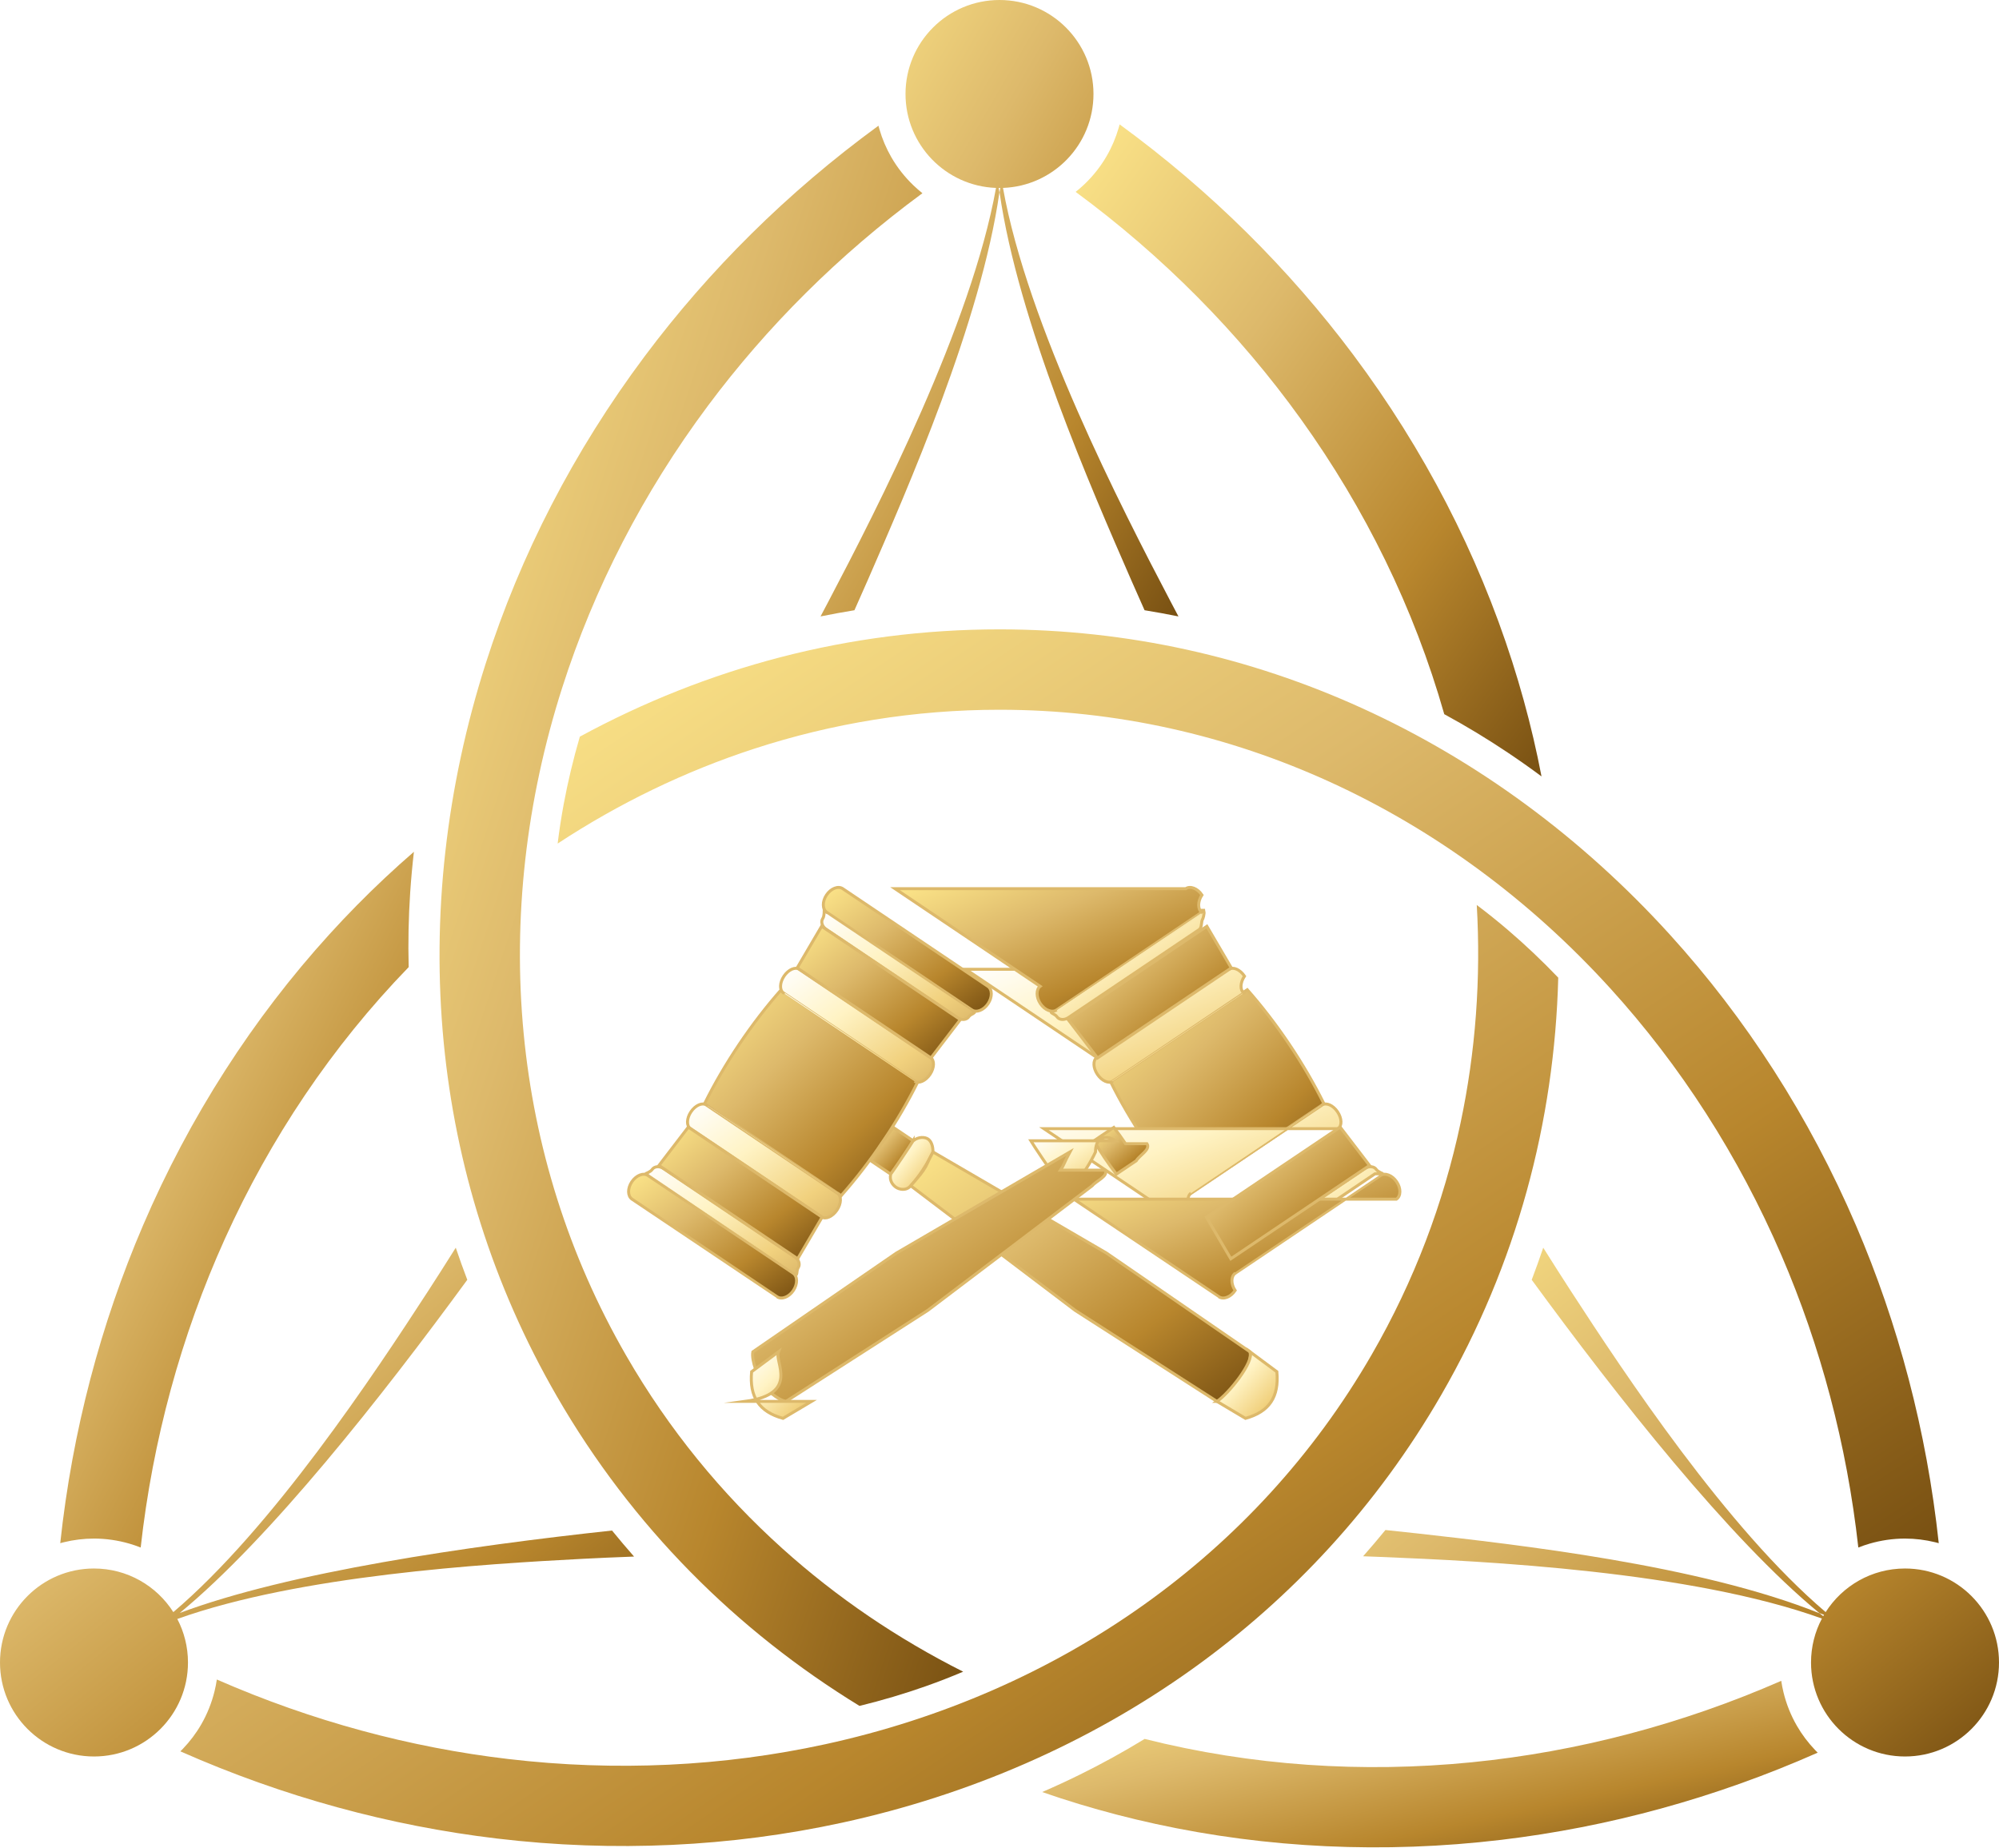
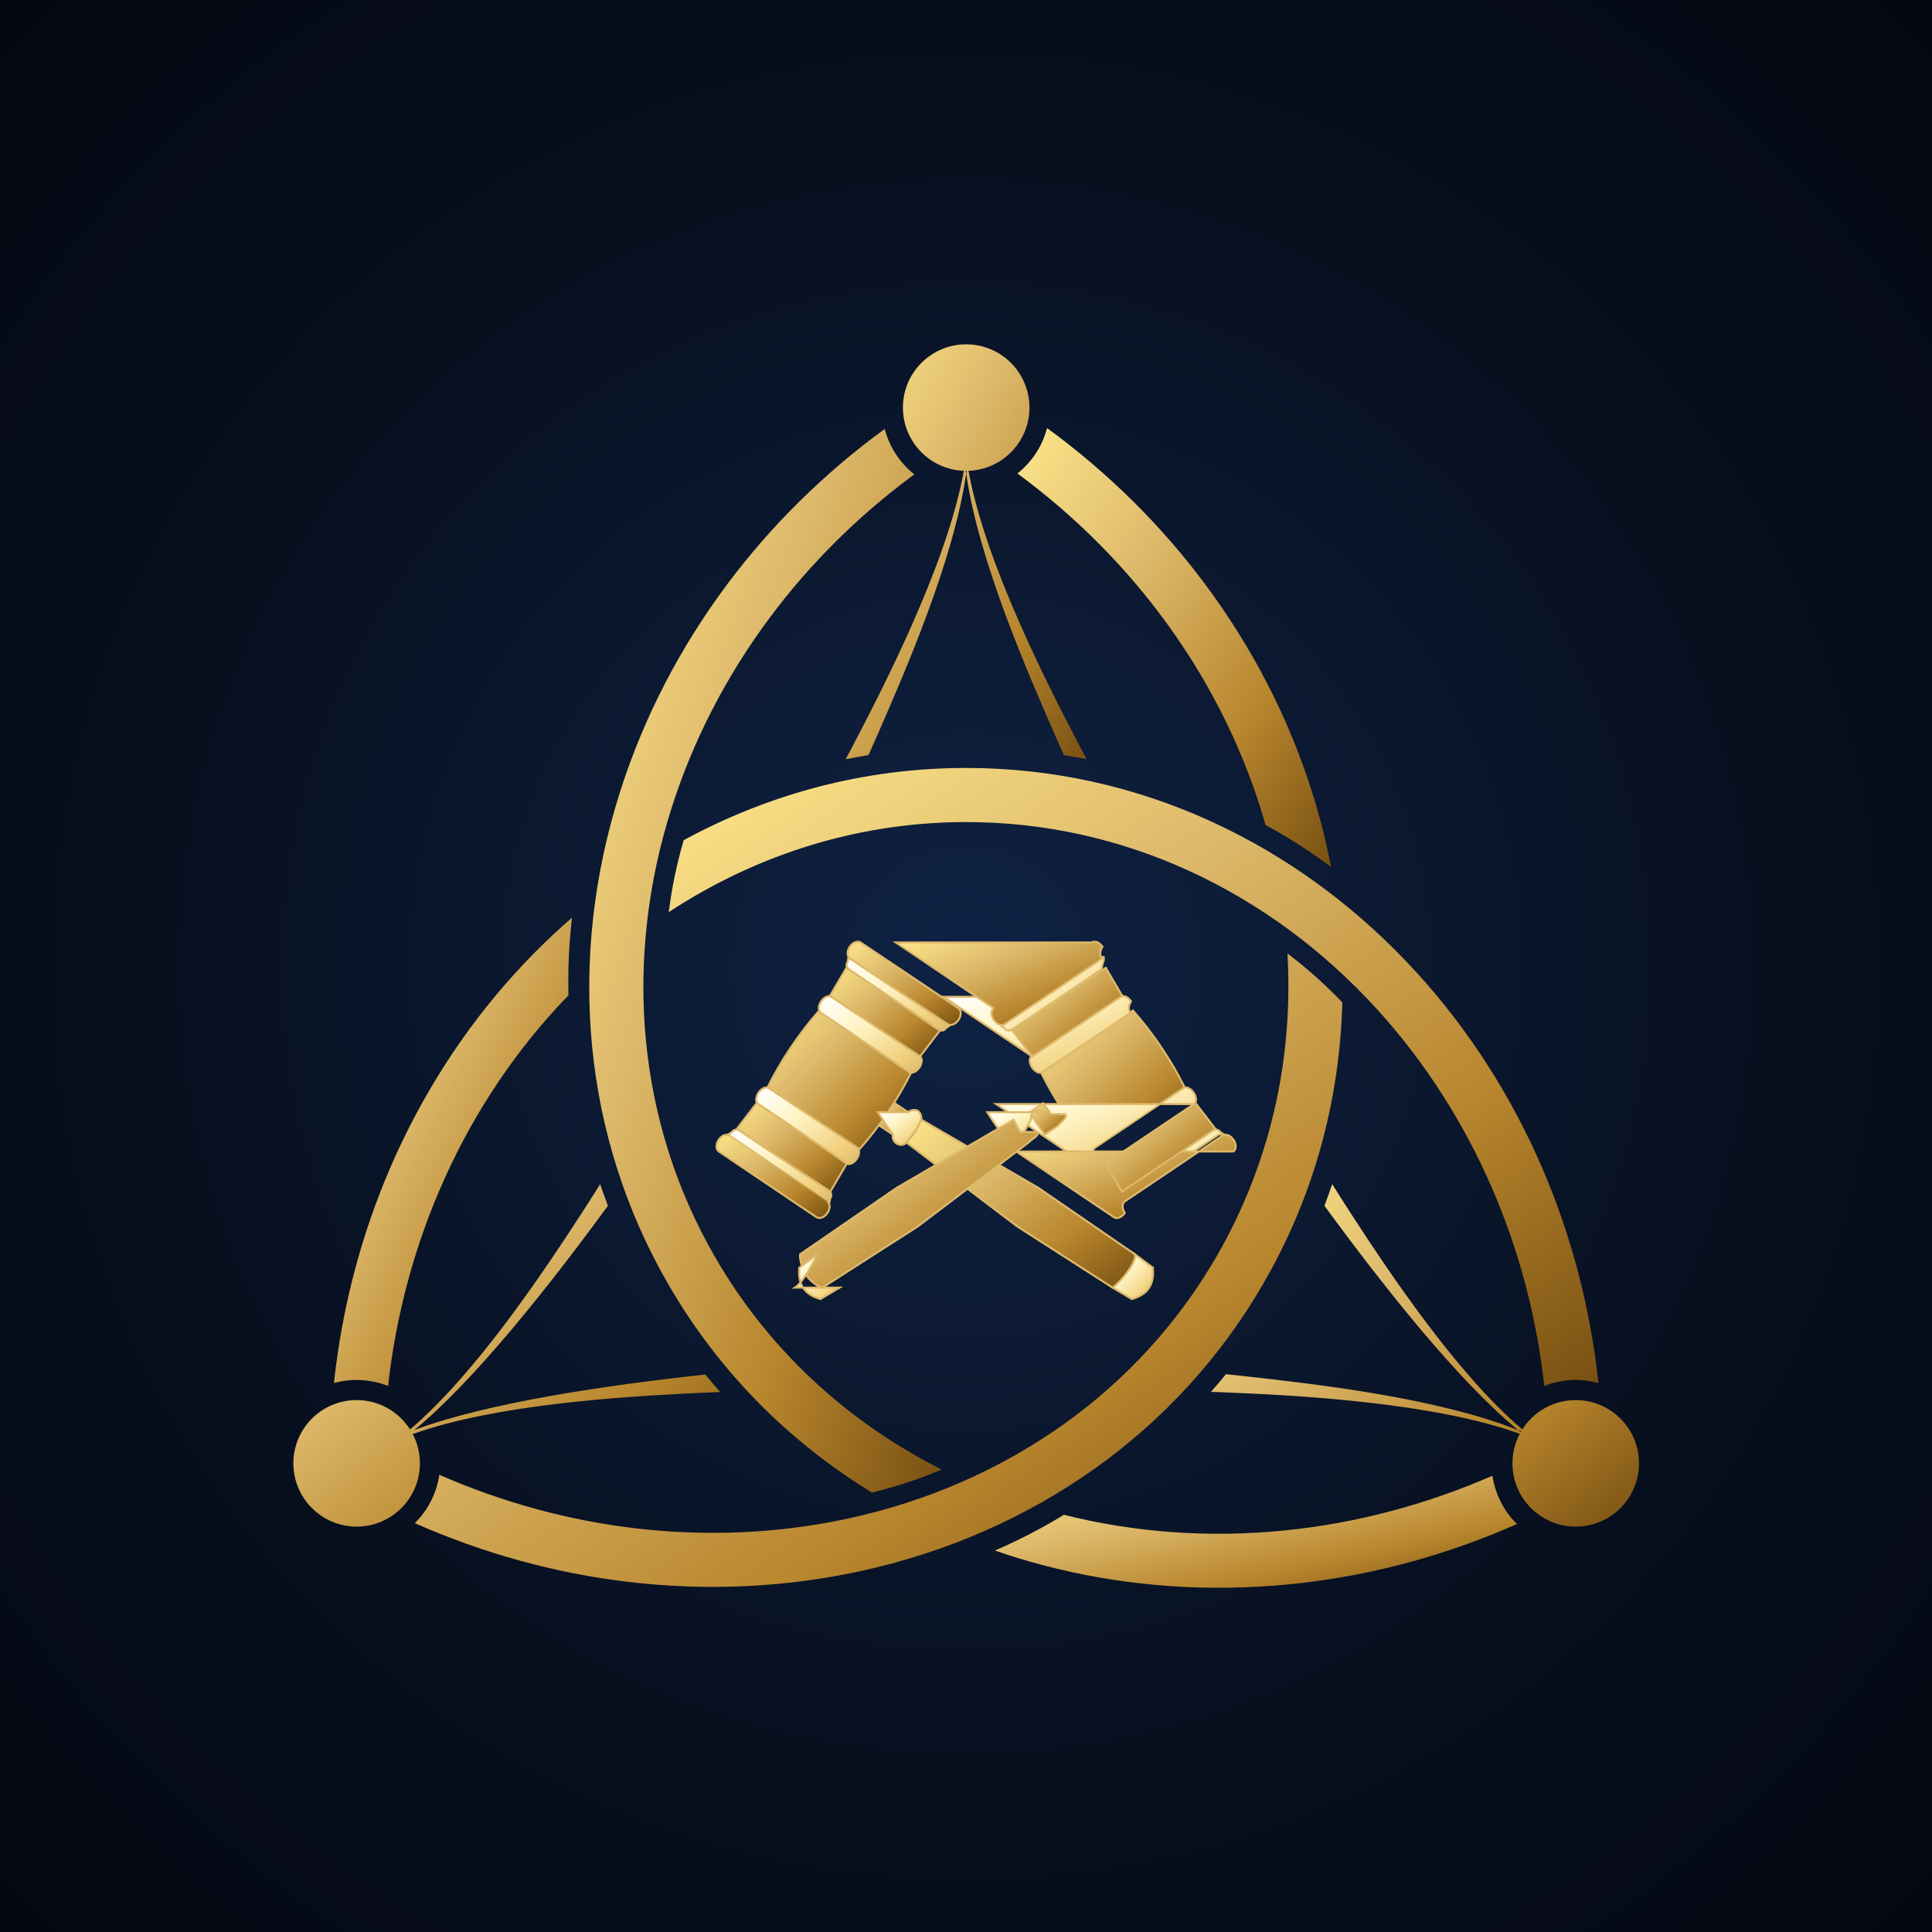
- <svg xmlns="http://www.w3.org/2000/svg" version="1.1" viewBox="0 0 9402.6 8688.72" style="shape-rendering:geometricPrecision; text-rendering:geometricPrecision; fill-rule:evenodd; clip-rule:evenodd">
+ <svg xmlns="http://www.w3.org/2000/svg" version="1.1" viewBox="-2050 -2406 13500 13500" width="512" height="512" style="shape-rendering:geometricPrecision; text-rendering:geometricPrecision; fill-rule:evenodd; clip-rule:evenodd">
  <defs>
-     <linearGradient id="coreFavGold" x1="0%" y1="0%" x2="100%" y2="100%">
+     <radialGradient id="coreBgAzulProfundo" cx="50%" cy="50%" r="70%">
+       <stop offset="0%" stop-color="#0f2244" />
+       <stop offset="65%" stop-color="#070e1c" />
+       <stop offset="100%" stop-color="#040812" />
+     </radialGradient>
+     <linearGradient id="coreIconGold" x1="0%" y1="0%" x2="100%" y2="100%">
      <stop offset="0%" stop-color="#FDE68A" />
      <stop offset="35%" stop-color="#DDB96B" />
      <stop offset="70%" stop-color="#B8862D" />
      <stop offset="100%" stop-color="#785012" />
    </linearGradient>
-     <linearGradient id="coreFavLight" x1="0%" y1="0%" x2="100%" y2="100%">
+     <linearGradient id="coreIconLight" x1="0%" y1="0%" x2="100%" y2="100%">
      <stop offset="0%" stop-color="#FFFFFF" />
      <stop offset="40%" stop-color="#FFF3C4" />
      <stop offset="80%" stop-color="#F1D17E" />
      <stop offset="100%" stop-color="#DDB96B" />
    </linearGradient>
-     <linearGradient id="coreFavDark" x1="0%" y1="0%" x2="100%" y2="100%">
+     <linearGradient id="coreIconDark" x1="0%" y1="0%" x2="100%" y2="100%">
      <stop offset="0%" stop-color="#C29235" />
      <stop offset="50%" stop-color="#936214" />
      <stop offset="100%" stop-color="#553606" />
    </linearGradient>
    <style type="text/css">
      .core-str0 {stroke:#DDB96B;stroke-width:14;stroke-miterlimit:22}
-       .core-fil2 {fill:url(#coreFavLight)}
-       .core-fil1 {fill:url(#coreFavGold)}
-       .core-fil0 {fill:url(#coreFavGold);fill-rule:nonzero}
+       .core-fil2 {fill:url(#coreIconLight)}
+       .core-fil1 {fill:url(#coreIconGold)}
+       .core-fil0 {fill:url(#coreIconGold);fill-rule:nonzero}
    </style>
  </defs>
+   <rect x="-2050" y="-2406" width="13500" height="13500" fill="url(#coreBgAzulProfundo)" />
  <g id="Camada_x0020_1">
    <path class="core-fil0" d="M2727.34 3464.77c-30.62,104.93 -56.07,210.94 -75.69,316.46 -11.52,62.01 -21.13,124.22 -28.68,186.32 287.89,-189.07 598.66,-340.1 926.57,-446.71 365.57,-118.86 752.15,-182.65 1151.76,-182.65 549.61,0 1074.37,120.67 1553.63,339.31 497,226.74 944.28,558.71 1318.82,970.55 330.12,363 604.01,787.9 806.14,1257.59 182.7,424.57 306.87,886.4 361,1372.84 17.27,-6.85 34.92,-12.91 52.92,-18.15 53.49,-15.56 109.47,-23.9 166.71,-23.9 48.31,0 95.9,5.98 142.02,17.27 5.6,1.37 11.15,2.82 16.69,4.35 -56.75,-528.48 -190.69,-1031.14 -389.14,-1493.96 -219.28,-511.41 -517.41,-974.42 -877.22,-1370.06 -410.76,-451.68 -901.53,-815.46 -1446.99,-1063.55 -524.75,-238.66 -1100.46,-370.37 -1704.59,-370.37 -355.1,0 -699.81,45.29 -1029.58,130.87 -330.3,85.71 -646.62,211.99 -944.38,373.79z" />
    <path class="core-fil0" d="M1929.36 4198.48c4.26,-64.04 10.13,-128.1 17.54,-192.23 -46.22,39.96 -91.63,80.88 -136.23,122.68 -89.91,84.29 -176.97,172.74 -260.95,265.09 -359.81,395.64 -657.94,858.64 -877.23,1370.06 -198.43,462.82 -332.38,965.48 -389.13,1493.96 5.54,-1.52 11.1,-2.98 16.69,-4.35 46.11,-11.29 93.71,-17.27 142.02,-17.27 57.24,0 113.2,8.34 166.7,23.9 18.01,5.24 35.68,11.3 52.94,18.16 56.15,-503.6 189.62,-995.57 396.62,-1453.29 212.06,-468.93 501.4,-902.49 863.89,-1276.49 -3.05,-117.85 -0.55,-234.52 7.14,-350.21z" />
    <path class="core-fil0" d="M7258.84 5868.35c48.47,77.17 92.61,146.29 129.91,203.75 254.58,392.26 733.28,1115.11 1198.56,1510.17 78.44,-123.28 216.27,-205.08 373.22,-205.08 244.15,0 442.07,197.93 442.07,442.08 0,244.16 -197.92,442.08 -442.07,442.08 -244.16,0 -442.08,-197.92 -442.08,-442.08 0,-74.67 18.54,-144.99 51.22,-206.67 -615.5,-222.07 -1575.88,-269.87 -2081.74,-290.07 -23.77,-0.95 -49.29,-1.91 -76.25,-2.86 35.67,-40.41 70.65,-81.58 104.9,-123.52 51.46,5.27 102.95,10.78 154.48,16.59 462.29,52.2 1319.75,147.03 1888.2,375.36 5.51,4.53 11.01,9 16.48,13.41 1.26,-2.22 2.54,-4.42 3.83,-6.62 -7.42,-2.86 -14.91,-5.71 -22.46,-8.55 -424.37,-349.24 -949.61,-1016.14 -1352.45,-1566.97 19.06,-50.12 37.12,-100.46 54.19,-151.03z" />
    <path class="core-fil0" d="M7329.44 4598.26c-75.56,-78.98 -154.64,-154.03 -236.22,-223.77 -47.94,-40.99 -97.01,-80.42 -147.01,-118.01 19.8,343.86 -4.8,688.51 -76.42,1025.8 -79.85,376.02 -217.89,742.71 -417.69,1088.78 -274.81,475.98 -641.7,870.1 -1070.67,1175.83 -444.86,317.04 -956,538.41 -1499.92,656.86 -479.43,104.4 -984.35,129.15 -1492.17,69.34 -459.04,-54.06 -921.08,-177.44 -1369.42,-373.78 -2.7,18.38 -6.28,36.69 -10.75,54.91 -13.28,54.1 -34.04,106.75 -62.65,156.32 -24.16,41.84 -53.14,80.06 -85.98,114.36 -3.99,4.16 -8.02,8.25 -12.11,12.28 486.06,215.1 988.34,350.44 1488.37,409.98 552.54,65.81 1102.57,39.11 1625.12,-74.67 596.53,-129.9 1156.97,-373.02 1644.54,-721.36 469.06,-335.12 870.98,-767.84 1173.05,-1291.03 177.55,-307.53 310.68,-628.69 401.46,-957.08 90.91,-328.9 139.72,-665.99 148.47,-1004.76z" />
    <path class="core-fil0" d="M7093.01 3540.34c53.33,35.7 105.87,72.82 157.71,111.3 -11.5,-60.01 -24.22,-119.8 -38.13,-179.32 -28.04,-120.01 -61.12,-239.64 -99.09,-358.54 -162.73,-509.42 -414.64,-999.12 -747.9,-1444.73 -301.59,-403.26 -669.93,-770.58 -1099.24,-1083.98 -1.45,5.56 -2.97,11.11 -4.58,16.63 -13.28,45.59 -31.89,89.8 -56.05,131.64 -28.61,49.56 -63.82,93.86 -104.05,132.41 -13.53,12.98 -27.62,25.24 -42.19,36.77 408.06,300.43 767.38,662 1060.28,1070.12 300.07,418.12 530.88,885.47 673.53,1386.41 103.58,56.29 203.36,116.78 299.72,181.29z" />
    <path class="core-fil0" d="M4042.8 8023.47c106.18,-25.96 210.71,-56.92 311.9,-92.69 59.47,-21.03 118.14,-43.81 175.7,-68.32 -307.69,-154.78 -593.87,-348.4 -850.15,-579.07 -285.73,-257.17 -534.26,-560.05 -734.06,-906.13 -274.8,-475.98 -432.68,-990.77 -482.96,-1515.14 -52.14,-543.79 11.72,-1097.13 181.1,-1627.41 149.31,-467.39 380.34,-917.05 686.03,-1326.93 276.34,-370.51 614.22,-708.96 1008.42,-999.06 -14.57,-11.53 -28.64,-23.78 -42.17,-36.76 -40.22,-38.56 -75.43,-82.85 -104.06,-132.42 -24.15,-41.84 -42.77,-86.05 -56.04,-131.63 -1.61,-5.53 -3.14,-11.08 -4.59,-16.63 -429.3,313.39 -797.65,680.72 -1099.23,1083.98 -333.26,445.61 -585.16,935.31 -747.9,1444.73 -185.78,581.57 -255.45,1188.48 -197.56,1784.91 55.69,573.78 229.48,1138.21 531.55,1661.4 177.55,307.53 389.13,583.4 628.13,826.21 239.38,243.19 506.9,454 795.91,630.97z" />
    <path class="core-fil0" d="M5077.19 8347.67c-57.59,28.33 -116,55.28 -175.24,80.93 57.72,20.04 115.86,38.91 174.36,56.64 117.96,35.71 238.1,66.89 360.05,93.45 522.54,113.79 1072.58,140.48 1625.13,74.67 500.02,-59.55 1002.31,-194.88 1488.36,-409.98 -4.08,-4.03 -8.12,-8.12 -12.11,-12.28 -32.83,-34.29 -61.82,-72.51 -85.98,-114.36 -28.61,-49.56 -49.37,-102.21 -62.65,-156.31 -4.47,-18.22 -8.04,-36.55 -10.75,-54.93 -464.2,203.18 -957,333.57 -1456.89,383.17 -512.13,50.8 -1032.28,17.01 -1537.42,-109.92 -100.55,61.56 -202.82,117.72 -306.87,168.92z" />
    <path class="core-fil0" d="M823.04 7594.9c7.42,-2.86 14.91,-5.71 22.46,-8.55 -6.24,5.12 -12.44,10.18 -18.62,15.18 -1.26,-2.23 -2.54,-4.44 -3.84,-6.63z" />
    <path class="core-fil0" d="M2143.76 5868.35c-48.48,77.17 -92.61,146.29 -129.91,203.75 -254.58,392.26 -733.29,1115.11 -1198.57,1510.17 -78.44,-123.28 -216.26,-205.08 -373.21,-205.08 -244.15,0 -442.07,197.93 -442.07,442.08 0,244.16 197.92,442.08 442.07,442.08 244.16,0 442.08,-197.92 442.08,-442.08 0,-73.88 -18.15,-143.52 -50.2,-204.73 574.77,-205.41 1440.1,-258.55 1907.09,-282.9 68.41,-3.56 150.34,-7.23 241.4,-10.62 -35.26,-40.07 -69.83,-80.88 -103.69,-122.45 -678.47,73.45 -1518.63,194.88 -2033.27,387.78 424.37,-349.24 949.61,-1016.14 1352.45,-1566.97 -19.06,-50.12 -37.13,-100.46 -54.19,-151.03z" />
    <path class="core-fil0" d="M4701.3 0c-244.16,0 -442.08,197.92 -442.08,442.08 0,238.65 189.11,433.1 425.65,441.74 -115.42,644.08 -554.24,1499.75 -789.69,1947.96 -11.06,21.06 -22.99,43.64 -35.65,67.46 52.83,-10.69 105.98,-20.4 159.43,-29.09 21.16,-47.2 42.14,-94.54 62.86,-142.07 185.94,-426.46 532.56,-1216.45 619.03,-1822.91 -1.16,-7.06 -2.3,-14.08 -3.39,-21.06 1.28,0.01 2.55,0.05 3.83,0.05 1.28,0 2.54,-0.04 3.82,-0.05 -1.09,6.97 -2.21,14 -3.39,21.06 86.48,606.46 433.09,1396.45 619.03,1822.91 20.73,47.53 41.7,94.87 62.87,142.07 53.44,8.69 106.6,18.4 159.42,29.09 -12.66,-23.82 -24.58,-46.4 -35.65,-67.46 -235.45,-448.21 -674.28,-1303.88 -789.68,-1947.96 236.53,-8.64 425.65,-203.09 425.65,-441.74 0,-244.16 -197.93,-442.08 -442.08,-442.08z" />
    <path class="core-fil1 core-str0" d="M3477.48 4911.13c62.91,-93.5 129.44,-179.41 197.13,-256.14l642.84 432.49c-45.56,91.61 -100.08,185.61 -162.98,279.12 -63.17,93.9 -130.01,180.16 -198.01,257.13l-642.56 -432.3c45.69,-91.98 100.4,-186.4 163.57,-280.3z" />
    <path class="core-fil2 core-str0" d="M3247.54 5308.46c-19.31,-13 -18.21,-48.45 2.47,-79.18 20.68,-30.74 53.1,-45.12 72.41,-32.13 51.33,34.53 616.9,415.03 616.89,415.04 19.31,13 18.2,48.44 -2.47,79.18 -20.68,30.73 -53.1,45.12 -72.41,32.13 0,0 -565.57,-380.5 -616.89,-415.04z" />
    <path class="core-fil2 core-str0" d="M3034.51 5520.85c0.06,-0.08 25.03,-8.48 33.08,-20.43 10.34,-15.36 34.38,-17.29 53.69,-4.3 1.2,0.81 4.27,3.44 4.54,3.05l612.35 411.99 0 0.01c19.31,12.99 26.59,35.98 16.25,51.34 -10.34,15.37 -0.43,43.75 -19.74,30.76l-700.16 -472.42z" />
    <path class="core-fil1 core-str0" d="M2973.06 5640.1c-21.36,-14.37 -21.91,-50.94 -1.23,-81.68 20.67,-30.73 54.75,-44 76.12,-29.62 56.79,38.21 682.49,459.16 682.48,459.17 21.36,14.37 21.91,50.94 1.24,81.68 -20.68,30.73 -54.76,44 -76.12,29.62 -0.01,0.01 -625.7,-420.96 -682.49,-459.17z" />
    <polygon class="core-fil1 core-str0" points="3866.92,5724.61 3751.95,5920.43 3099.58,5481.51 3237.65,5301.24 " />
    <path class="core-fil2 core-str0" d="M3760.09 4558.92c-19.3,-13 -51.73,1.4 -72.4,32.13 -20.68,30.74 -21.79,66.18 -2.48,79.18 51.33,34.53 616.89,415.05 616.89,415.04 19.31,13 51.73,-1.39 72.41,-32.13 20.68,-30.73 21.79,-66.18 2.48,-79.18 0,0 -565.57,-380.5 -616.9,-415.04z" />
    <path class="core-fil2 core-str0" d="M3876.56 4281.57c-0.05,0.08 1.58,26.39 -6.46,38.34 -10.33,15.36 -3.07,38.35 16.25,51.34 51.33,34.54 616.89,415.05 616.89,415.05 19.31,12.99 43.35,11.07 53.69,-4.3 10.34,-15.37 40.36,-16.88 21.05,-29.87l-701.42 -470.57z" />
    <path class="core-fil1 core-str0" d="M3963.87 4179.71c-21.36,-14.37 -55.44,-1.11 -76.12,29.62 -20.67,30.74 -20.12,67.31 1.24,81.68 56.79,38.21 682.48,459.18 682.49,459.17 21.36,14.37 55.44,1.11 76.12,-29.62 20.67,-30.74 20.12,-67.31 -1.24,-81.68 0,-0.01 -625.7,-420.96 -682.49,-459.17z" />
    <polygon class="core-fil1 core-str0" points="4378.95,4975.86 4517.03,4795.57 3864.65,4356.66 3749.68,4552.49 " />
    <path class="core-fil1 core-str0" d="M4146.48 5379.19c-18.48,27.45 -35.36,54.45 -50.35,80.24l93.47 62.88c18.24,-23.61 36.89,-49.43 55.36,-76.88 18.39,-27.33 35.21,-54.22 50.16,-79.91l-93.5 -62.91c-18.17,23.52 -36.73,49.24 -55.12,76.58z" />
-     <path class="core-fil2 core-str0" d="M4295.11 5365.53c26.19,-20.49 55.47,-18.09 70.17,-8.21 14.69,9.89 23.49,32.77 23.11,60.73 -23.05,50.46 -66.4,118.64 -104.58,159.12 -21.66,25.24 -54.08,17.18 -68.78,7.29 -14.69,-9.88 -33.07,-30.95 -25.43,-62.15 14.6,-19.25 92.99,-135.71 105.51,-156.79z" />
+     <path class="core-fil2 core-str0" d="M4295.11 5365.53c26.19,-20.49 55.47,-18.09 70.17,-8.21 14.69,9.89 23.49,32.77 23.11,60.73 -23.05,50.46 -66.4,118.64 -104.58,159.12 -21.66,25.24 -54.08,17.18 -68.78,7.29 -14.69,-9.88 -33.07,-30.95 -25.43,-62.15 -14.6,-19.25 -92.99,-135.71 -105.51,-156.79z" />
    <path class="core-fil1 core-str0" d="M4343.94 5503.56c-18.44,27.39 -40.48,49.69 -60.13,73.61l773.43 585.99 666.99 428.12c41.2,-8.15 93.18,-56.59 111.61,-83.98 18.43,-27.4 51.93,-108.09 44.1,-149.1l-675.15 -464.45 -816.4 -475.7c-29.37,54.31 -26.02,58.11 -44.45,85.51z" />
    <path class="core-fil2 core-str0" d="M5724.17 6591.24l134.21 79.78c111.44,-30.79 158.51,-100.09 147.57,-219.3l-126.01 -93.52c19.86,46.8 -101.74,197.67 -155.78,233.04z" />
    <path class="core-fil1 core-str0" d="M6063.81 4911.13c-62.91,-93.5 -129.44,-179.41 -197.13,-256.14l-642.84 432.49c45.56,91.61 100.08,185.61 162.98,279.12 63.17,93.9 130.01,180.16 198.01,257.13l642.56 -432.3c-45.69,-91.98 -100.4,-186.4 -163.57,-280.3z" />
    <path class="core-fil2 core-str0" d="M6293.76 5308.46c19.31,-13 18.21,-48.45 -2.47,-79.18 -20.68,-30.74 -53.1,-45.12 -72.41,-32.13 -51.33,34.53 -616.9,415.03 -616.89,415.04 -19.31,13 -18.2,48.44 -2.47,79.18 -20.68,30.73 -53.1,45.12 -72.41,32.13 0,0 -565.57,-380.5 -616.89,-415.04z" />
    <path class="core-fil2 core-str0" d="M6506.78 5520.85c-0.06,-0.08 -25.03,-8.48 -33.08,-20.43 -10.34,-15.36 -34.38,-17.29 -53.69,-4.3 -1.2,0.81 -4.27,3.44 -4.54,3.05l-612.35 411.99 0 0.01c-19.31,12.99 -26.59,35.98 -16.25,51.34 -10.34,15.37 -0.43,43.75 -19.74,30.76l700.16 -472.42z" />
    <path class="core-fil1 core-str0" d="M6568.24 5640.1c21.36,-14.37 21.91,-50.94 1.23,-81.68 -20.67,-30.73 -54.75,-44 -76.12,-29.62 -56.79,38.21 -682.49,459.16 -682.48,459.17 -21.36,14.37 -21.91,50.94 -1.24,81.68 -20.68,30.73 -54.76,44 -76.12,29.62 -0.01,0.01 -625.7,-420.96 -682.49,-459.17z" />
    <polygon class="core-fil1 core-str0" points="5674.37,5724.61 5789.34,5920.43 6441.72,5481.51 6303.64,5301.24 " />
    <path class="core-fil2 core-str0" d="M5781.2 4558.92c19.3,-13 51.73,1.4 72.4,32.13 -20.68,30.74 -21.79,66.18 -2.48,79.18 -51.33,34.53 -616.89,415.05 -616.89,415.04 -19.31,13 -51.73,-1.39 -72.41,-32.13 -20.68,-30.73 -21.79,-66.18 -2.48,-79.18 0,0 -565.57,-380.5 -616.9,-415.04z" />
    <path class="core-fil2 core-str0" d="M5664.73 4281.57c0.05,0.08 -1.58,26.39 -6.46,38.34 -10.33,15.36 -3.07,38.35 -16.25,51.34 -51.33,34.54 -616.89,415.05 -616.89,415.05 -19.31,12.99 -43.35,11.07 -53.69,-4.3 -10.34,-15.37 -40.36,-16.88 -21.05,-29.87l701.42 -470.57z" />
    <path class="core-fil1 core-str0" d="M5577.42 4179.71c21.36,-14.37 55.44,-1.11 76.12,29.62 -20.67,30.74 -20.12,67.31 -1.24,81.68 -56.79,38.21 -682.48,459.18 -682.49,459.17 -21.36,14.37 -55.44,1.11 -76.12,-29.62 -20.67,-30.74 -20.12,-67.31 -1.24,-81.68 0,-0.01 -625.7,-420.96 -682.49,-459.17z" />
    <polygon class="core-fil1 core-str0" points="5162.34,4975.86 5024.27,4795.57 5676.64,4356.66 5791.61,4552.49 " />
    <path class="core-fil1 core-str0" d="M5394.81 5379.19c18.48,27.45 -35.36,54.45 -50.35,80.24l-93.47 62.88c-18.24,-23.61 -36.89,-49.43 -55.36,-76.88 -18.39,-27.33 -35.21,-54.22 -50.16,-79.91l93.5 -62.91c18.17,23.52 36.73,49.24 55.12,76.58z" />
    <path class="core-fil2 core-str0" d="M5246.18 5365.53c-26.19,-20.49 -55.47,-18.09 -70.17,-8.21 -14.69,9.89 -23.49,32.77 -23.11,60.73 -23.05,50.46 -66.4,118.64 -104.58,159.12 -21.66,25.24 -54.08,17.18 -68.78,7.29 -14.69,-9.88 -33.07,-30.95 -25.43,-62.15 -14.6,-19.25 -92.99,-135.71 -105.51,-156.79z" />
-     <path class="core-fil1 core-str0" d="M5197.36 5503.56c18.44,27.39 -40.48,49.69 -60.13,73.61l-773.43 585.99 -666.99 428.12c-41.2,-8.15 -93.18,-56.59 -111.61,-83.98 -18.43,-27.4 -51.93,-108.09 -44.1,-149.1l675.15 -464.45 816.4 -475.7c-29.37,54.31 -26.02,58.11 -44.45,85.51z" />
-     <path class="core-fil2 core-str0" d="M3817.12 6591.24l-134.21 79.78c-111.44,-30.79 -158.51,-100.09 -147.57,-219.3l126.01 -93.52c-19.86,46.8 101.74,197.67 -155.78,233.04z" />
+     <path class="core-fil1 core-str0" d="M5197.36 5503.56c18.44,27.39 -40.48,49.69 -60.13,73.61l-773.43 585.99 -666.99 428.12c-41.2,-8.15 -93.18,-56.59 -111.61,-83.98 -18.43,-27.4 -51.93,-108.09 -44.1,-149.1l675.15 -464.45 816.4 -475.7c29.37,54.31 26.02,58.11 44.45,85.51z" />
+     <path class="core-fil2 core-str0" d="M3817.12 6591.24l-134.21 79.78c-111.44,-30.79 -158.51,-100.09 -147.57,-219.3l126.01 -93.52c-19.86,46.8 -101.74,197.67 -155.78,233.04z" />
  </g>
</svg>
